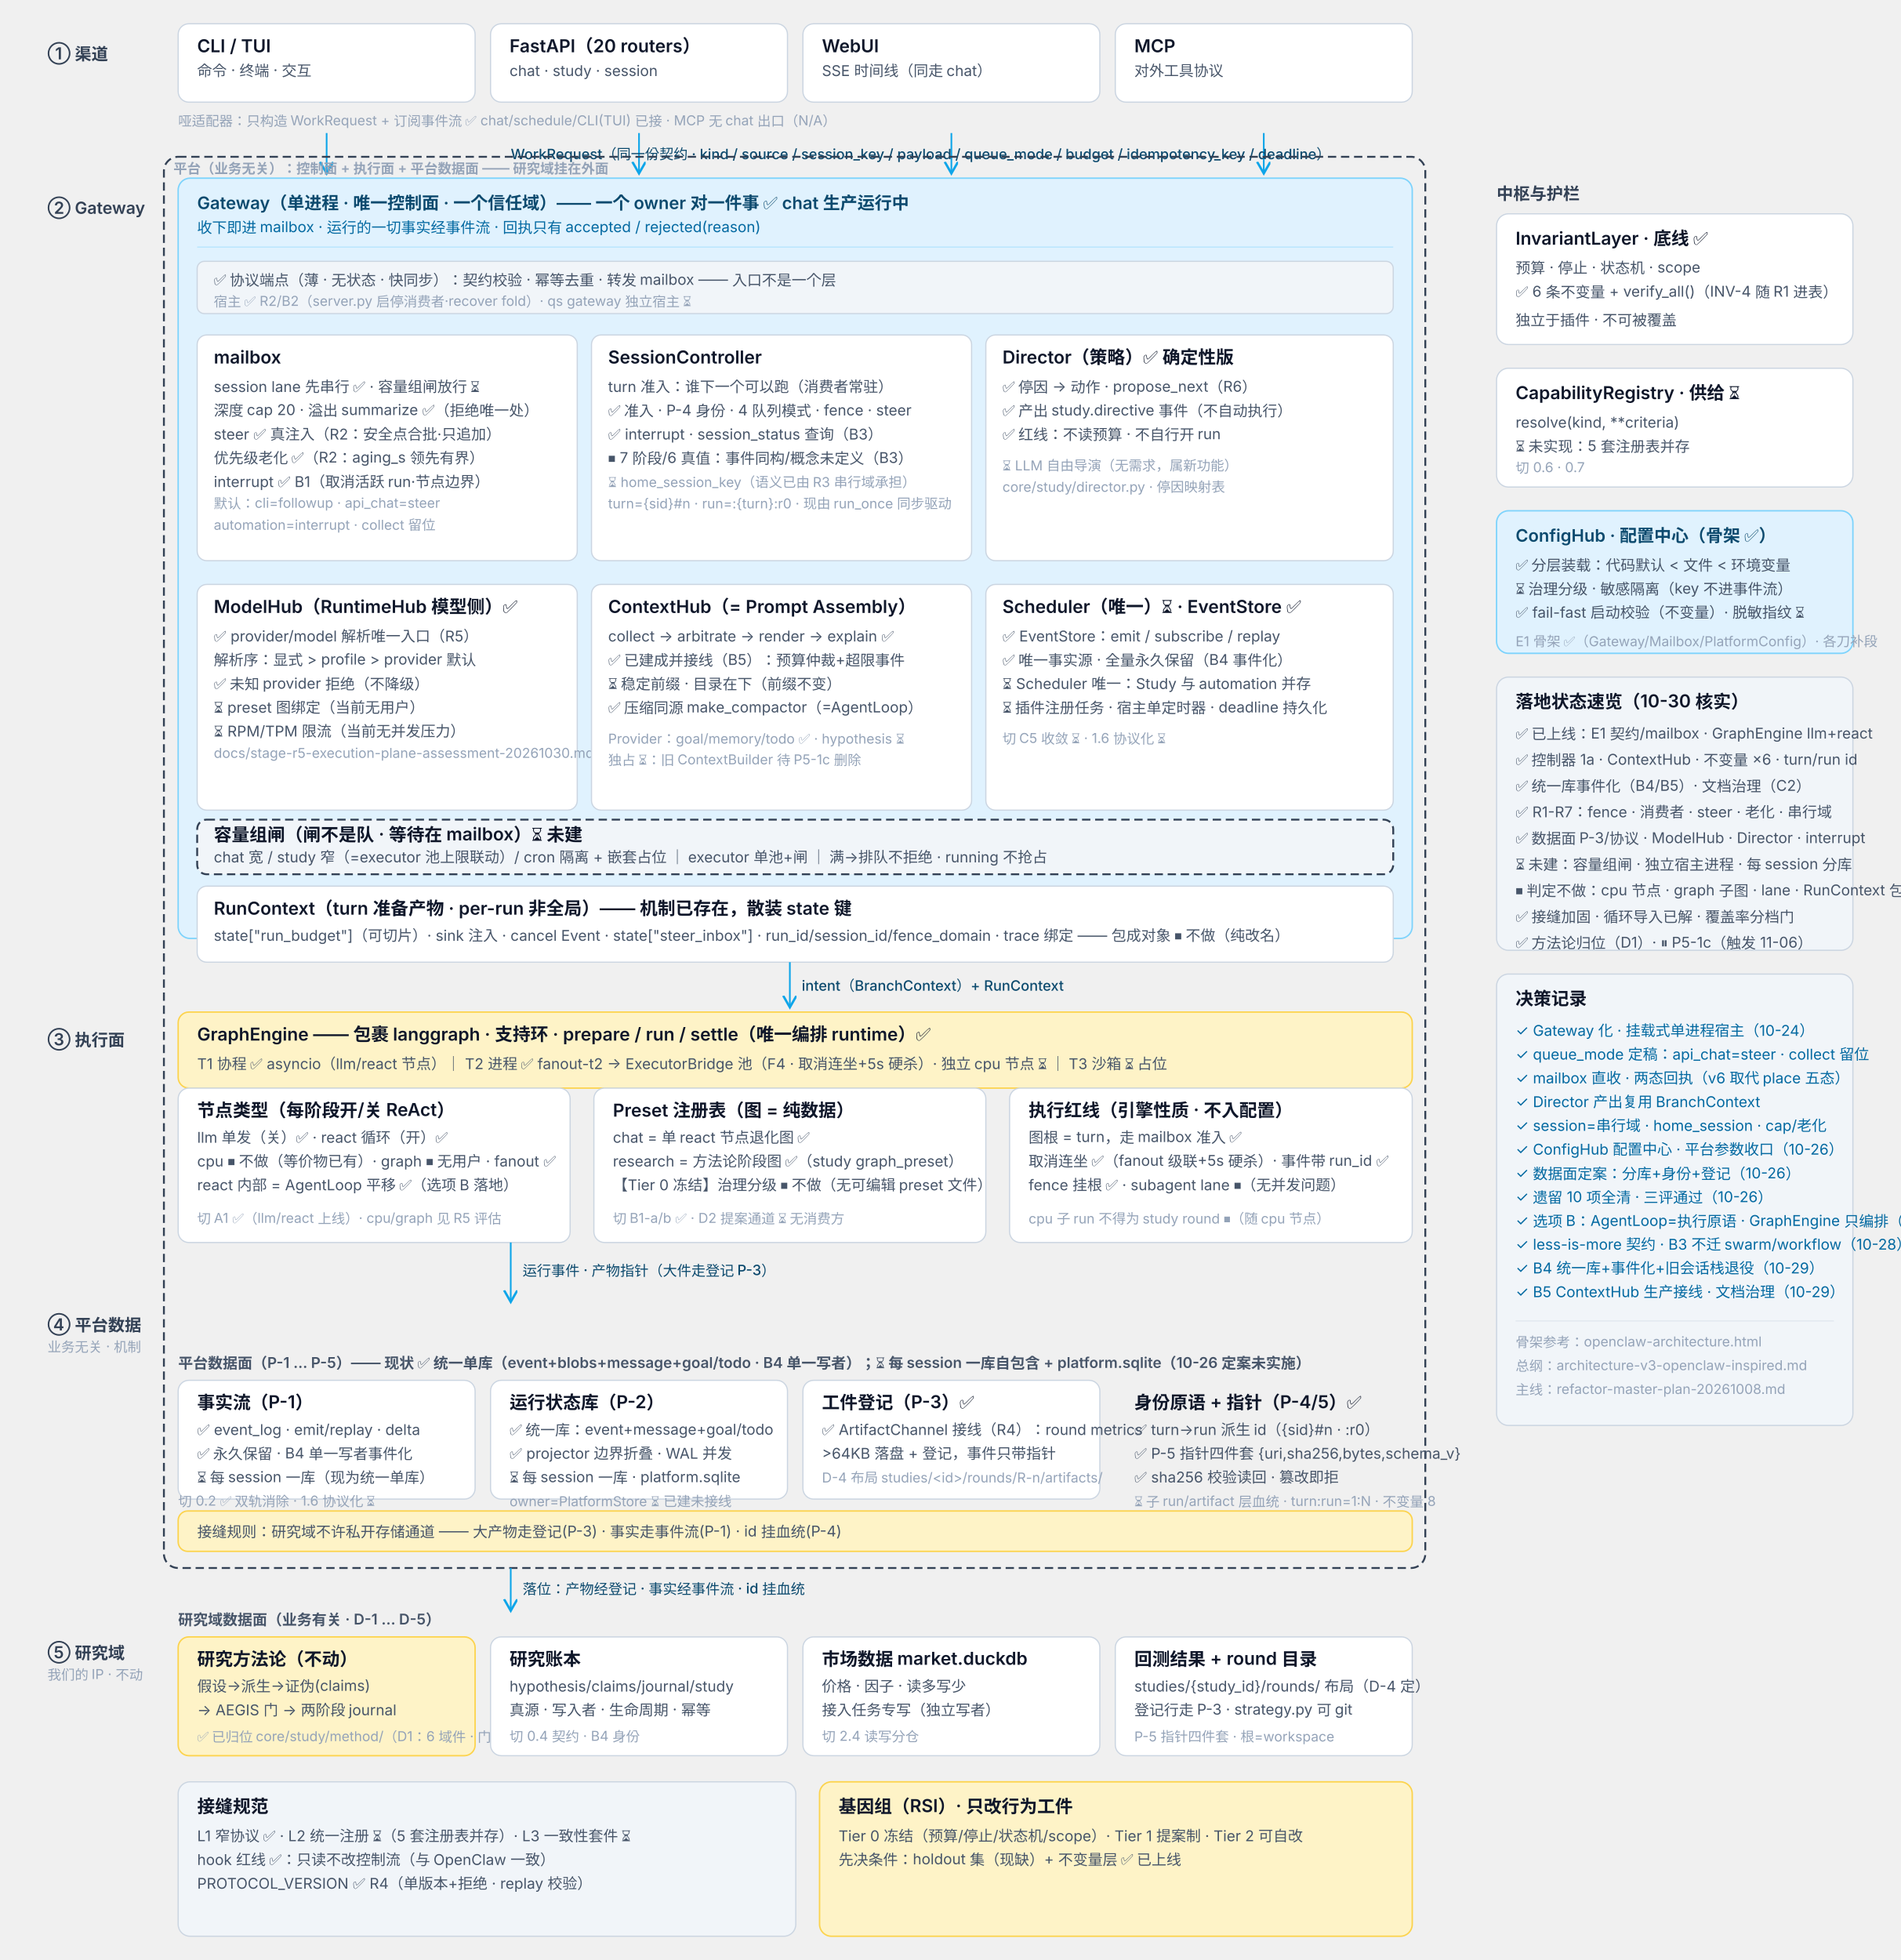
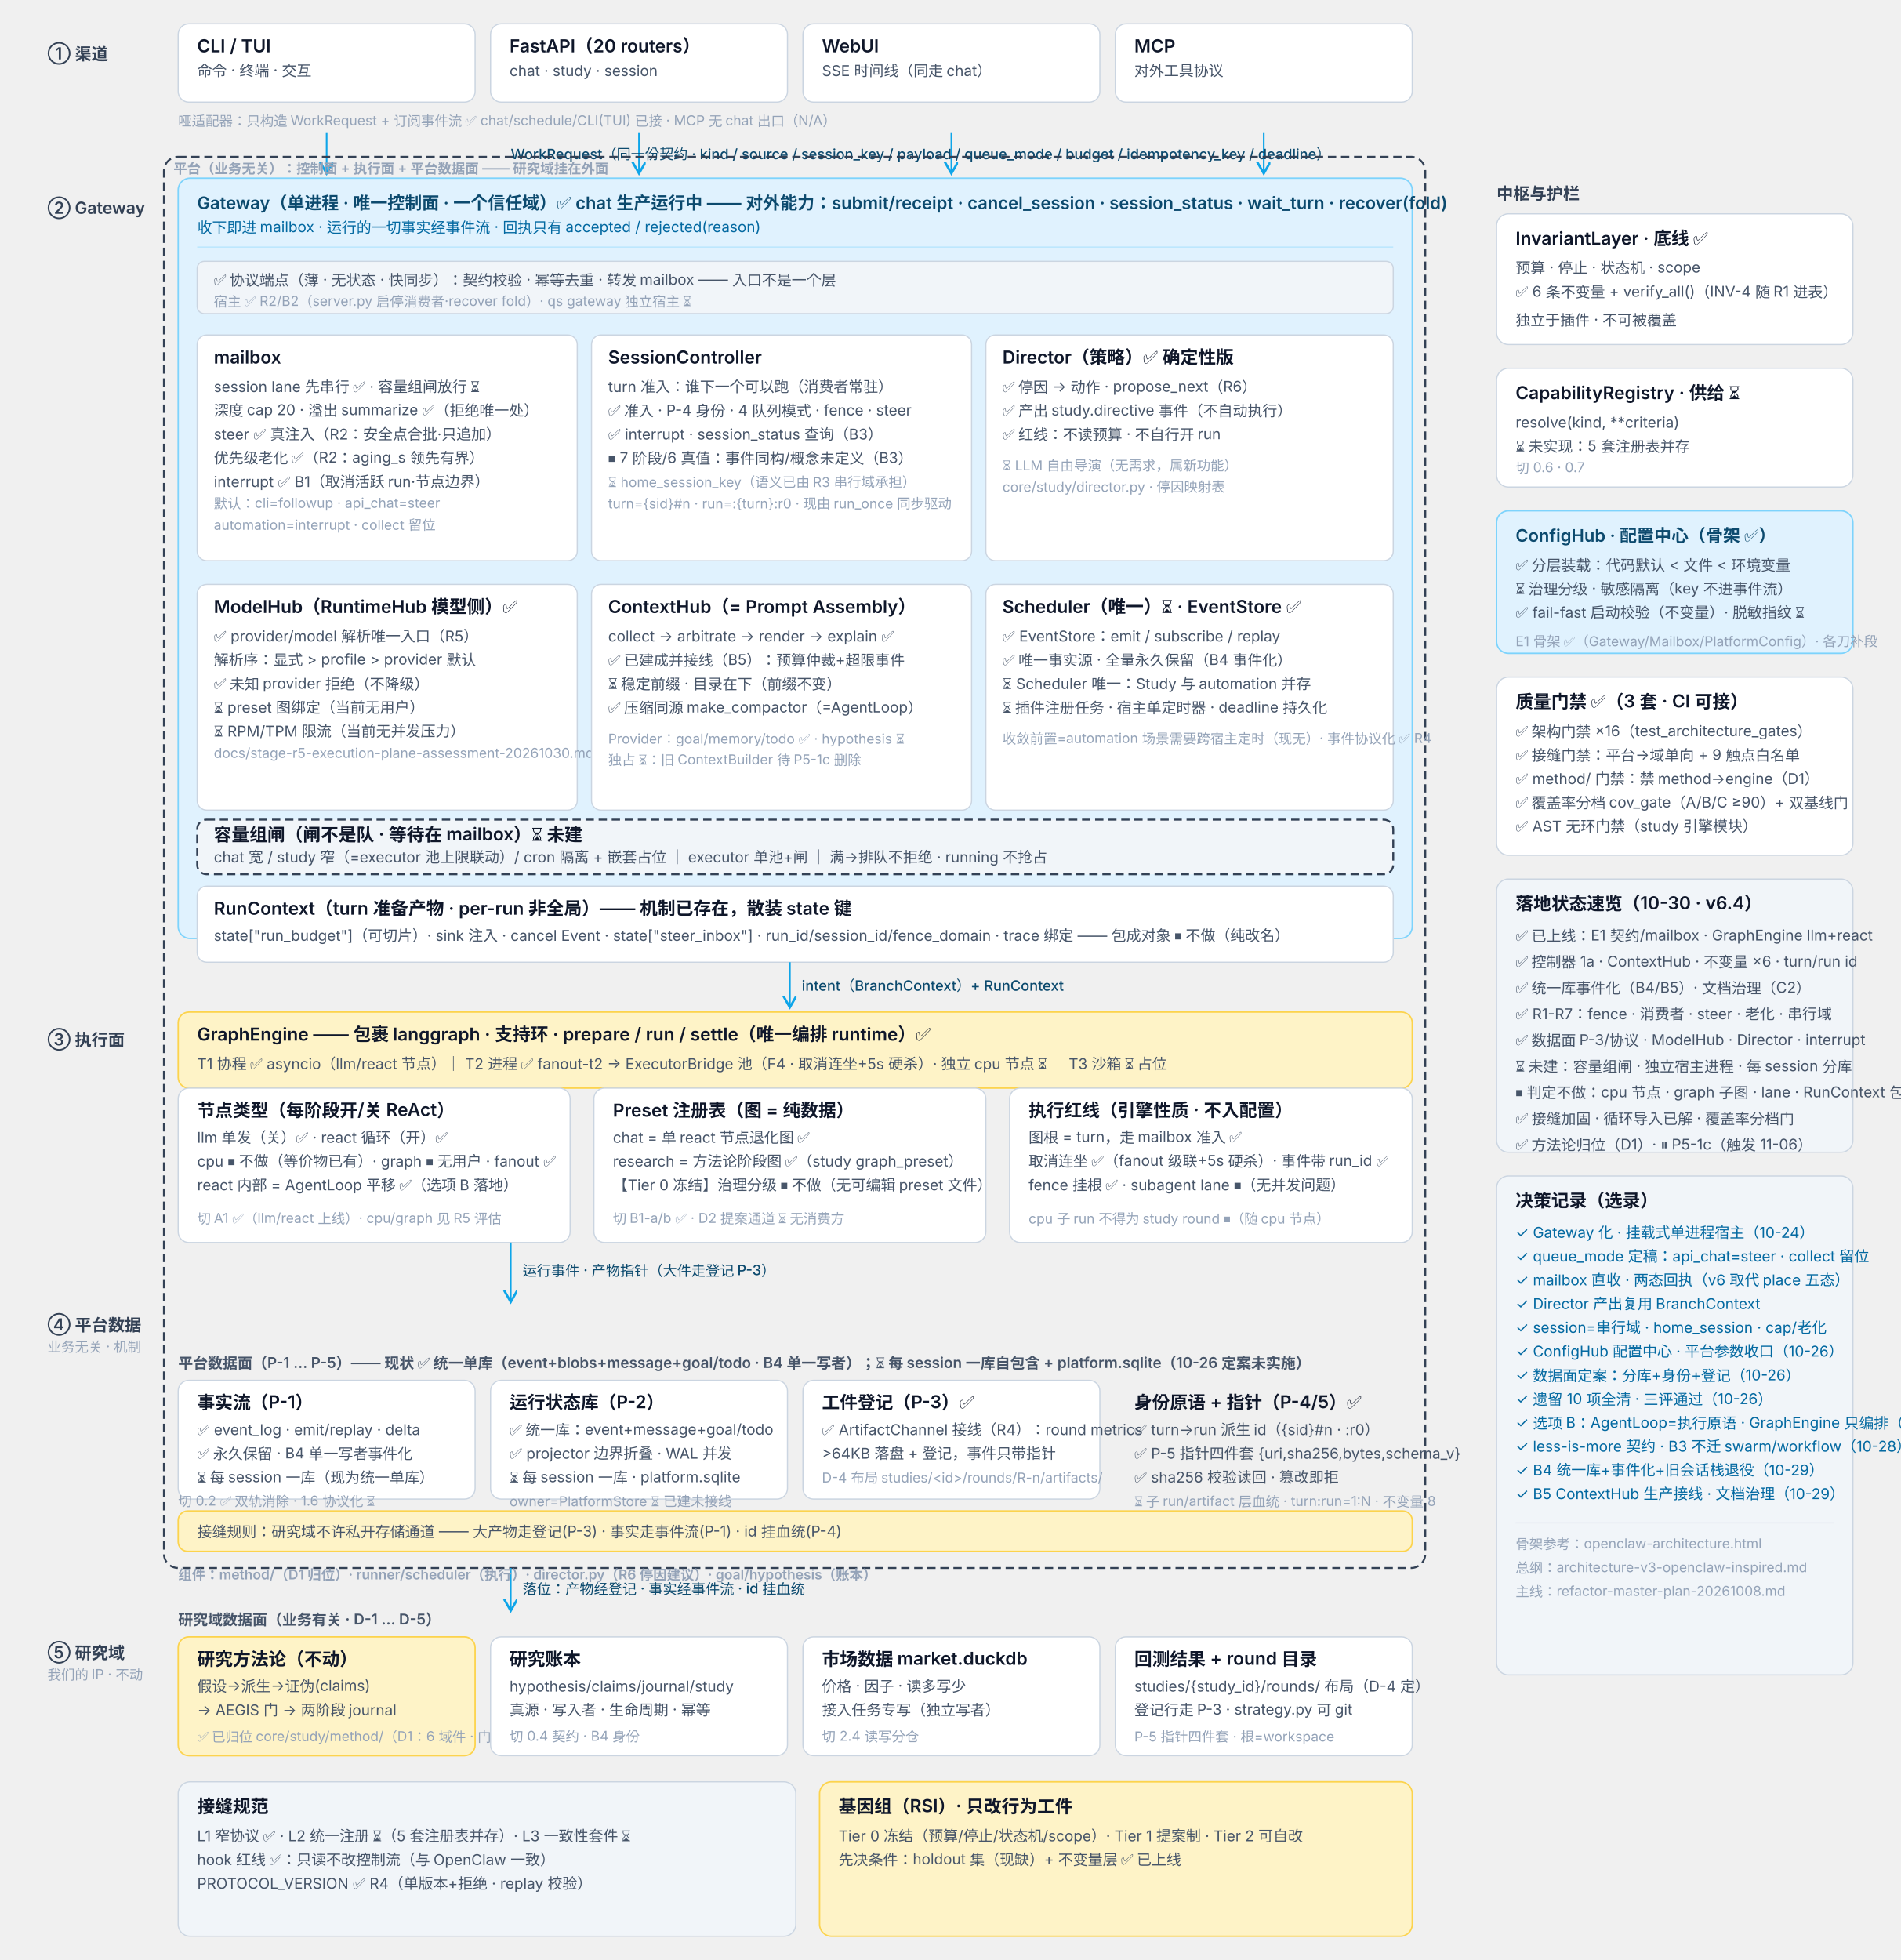
<svg xmlns="http://www.w3.org/2000/svg" viewBox="0 0 1600 1650" width="1600" height="1650" font-family="-apple-system, 'PingFang SC', 'Microsoft YaHei', sans-serif">
  <style>
    .lyr{font-size:14px;font-weight:600;fill:#334155}
    .bt{font-size:15px;font-weight:600;fill:#0f172a}
    .st{font-size:12.5px;fill:#475569}
    .sm{font-size:11.5px;fill:#94a3b8}
    .hub{font-size:14.5px;font-weight:600;fill:#0c4a6e}
    .hq{font-size:12.5px;fill:#0369a1}
    .flow-lbl{font-size:12px;font-weight:500;fill:#0c4a6e}
    .box{fill:#fff;stroke:#cbd5e1;stroke-width:1}
    .boxb{fill:#e0f2fe;stroke:#7dd3fc;stroke-width:1.2}
    .boxa{fill:#fef3c7;stroke:#fcd34d;stroke-width:1.2}
    .boxd{fill:#f1f5f9;stroke:#334155;stroke-width:1.6;stroke-dasharray:7 4}
    .boxg{fill:#f1f5f9;stroke:#cbd5e1;stroke-width:1}
    .arb{stroke:#0ea5e9;stroke-width:1.4;fill:none;marker-end:url(#a2)}
  </style>
  <defs>
    <marker id="a2" markerWidth="9" markerHeight="9" refX="7" refY="4" orient="auto">
      <path d="M0,0 L7,4 L0,8" fill="none" stroke="#0ea5e9" stroke-width="1.4" />
    </marker>
  </defs>
  <text x="40" y="50" class="lyr">① 渠道</text>
  <rect x="150" y="20" width="250" height="66" rx="9" class="box" />
  <text x="166" y="44" class="bt">CLI / TUI</text>
  <text x="166" y="64" class="st">命令 · 终端 · 交互</text>
  <rect x="413" y="20" width="250" height="66" rx="9" class="box" />
  <text x="429" y="44" class="bt">FastAPI（20 routers）</text>
  <text x="429" y="64" class="st">chat · study · session</text>
  <rect x="676" y="20" width="250" height="66" rx="9" class="box" />
  <text x="692" y="44" class="bt">WebUI</text>
  <text x="692" y="64" class="st">SSE 时间线（同走 chat）</text>
  <rect x="939" y="20" width="250" height="66" rx="9" class="box" />
  <text x="955" y="44" class="bt">MCP</text>
  <text x="955" y="64" class="st">对外工具协议</text>
  <text x="150" y="106" class="sm">哑适配器：只构造 WorkRequest + 订阅事件流 ✅ chat/schedule/CLI(TUI) 已接 · MCP 无 chat 出口（N/A）</text>
  <line x1="275" y1="112" x2="275" y2="146" class="arb" />
  <line x1="538" y1="112" x2="538" y2="146" class="arb" />
  <line x1="801" y1="112" x2="801" y2="146" class="arb" />
  <line x1="1064" y1="112" x2="1064" y2="146" class="arb" />
  <text x="430" y="134" class="flow-lbl">WorkRequest（同一份契约 · kind / source / session_key / payload / queue_mode / budget / idempotency_key / deadline）</text>
  <rect x="138" y="132" width="1062" height="1188" rx="12" class="boxd" style="fill:none" />
  <text x="146" y="146" class="sm" style="font-weight:600">平台（业务无关）：控制面 + 执行面 + 平台数据面 —— 研究域挂在外面</text>
  <text x="40" y="180" class="lyr">② Gateway</text>
  <rect x="150" y="150" width="1039" height="640" rx="10" class="boxb" />
-   <text x="166" y="176" class="hub">Gateway（单进程 · 唯一控制面 · 一个信任域）—— 一个 owner 对一件事 ✅ chat 生产运行中</text>
+   <text x="166" y="176" class="hub">Gateway（单进程 · 唯一控制面 · 一个信任域）✅ chat 生产运行中 —— 对外能力：submit/receipt · cancel_session · session_status · wait_turn · recover(fold)</text>
  <text x="166" y="196" class="hq">收下即进 mailbox · 运行的一切事实经事件流 · 回执只有 accepted / rejected(reason)</text>
  <line x1="166" y1="208" x2="1173" y2="208" stroke="#bae6fd" />
  <rect x="166" y="220" width="1007" height="44" rx="6" class="boxg" />
  <text x="180" y="240" class="st">✅ 协议端点（薄 · 无状态 · 快同步）：契约校验 · 幂等去重 · 转发 mailbox —— 入口不是一个层</text>
  <text x="180" y="258" class="sm">宿主 ✅ R2/B2（server.py 启停消费者·recover fold）· qs gateway 独立宿主 ⏳</text>
  <rect x="166" y="282" width="320" height="190" rx="8" class="box" />
  <text x="180" y="306" class="bt">mailbox</text>
  <text x="180" y="330" class="st">session lane 先串行 ✅ · 容量组闸放行 ⏳</text>
  <text x="180" y="350" class="st">深度 cap 20 · 溢出 summarize ✅（拒绝唯一处）</text>
  <text x="180" y="370" class="st">steer ✅ 真注入（R2：安全点合批·只追加）</text>
  <text x="180" y="390" class="st">优先级老化 ✅（R2：aging_s 领先有界）</text>
  <text x="180" y="410" class="st">interrupt ✅ B1（取消活跃 run·节点边界）</text>
  <text x="180" y="428" class="sm">默认：cli=followup · api_chat=steer</text>
  <text x="180" y="446" class="sm">automation=interrupt · collect 留位</text>
  <rect x="498" y="282" width="320" height="190" rx="8" class="box" />
  <text x="512" y="306" class="bt">SessionController</text>
  <text x="512" y="330" class="st">turn 准入：谁下一个可以跑（消费者常驻）</text>
  <text x="512" y="350" class="st">✅ 准入 · P-4 身份 · 4 队列模式 · fence · steer</text>
  <text x="512" y="370" class="st">✅ interrupt · session_status 查询（B3）</text>
  <text x="512" y="390" class="st">⏹ 7 阶段/6 真值：事件同构/概念未定义（B3）</text>
  <text x="512" y="410" class="sm">⏳ home_session_key（语义已由 R3 串行域承担）</text>
  <text x="512" y="428" class="sm">turn={sid}#n · run=:{turn}:r0 · 现由 run_once 同步驱动</text>
  <rect x="830" y="282" width="343" height="190" rx="8" class="box" />
  <text x="844" y="306" class="bt">Director（策略）✅ 确定性版</text>
  <text x="844" y="330" class="st">✅ 停因 → 动作 · propose_next（R6）</text>
  <text x="844" y="350" class="st">✅ 产出 study.directive 事件（不自动执行）</text>
  <text x="844" y="370" class="st">✅ 红线：不读预算 · 不自行开 run</text>
  <text x="844" y="396" class="sm">⏳ LLM 自由导演（无需求，属新功能）</text>
  <text x="844" y="414" class="sm">core/study/director.py · 停因映射表</text>
  <rect x="166" y="492" width="320" height="190" rx="8" class="box" />
  <text x="180" y="516" class="bt">ModelHub（RuntimeHub 模型侧）✅</text>
  <text x="180" y="540" class="st">✅ provider/model 解析唯一入口（R5）</text>
  <text x="180" y="560" class="st">解析序：显式 &gt; profile &gt; provider 默认</text>
  <text x="180" y="580" class="st">✅ 未知 provider 拒绝（不降级）</text>
  <text x="180" y="600" class="st">⏳ preset 图绑定（当前无用户）</text>
  <text x="180" y="620" class="st">⏳ RPM/TPM 限流（当前无并发压力）</text>
  <text x="180" y="638" class="sm">docs/stage-r5-execution-plane-assessment-20261030.md</text>
  <rect x="498" y="492" width="320" height="190" rx="8" class="box" />
  <text x="512" y="516" class="bt">ContextHub（= Prompt Assembly）</text>
  <text x="512" y="540" class="st">collect → arbitrate → render → explain ✅</text>
  <text x="512" y="560" class="st">✅ 已建成并接线（B5）：预算仲裁+超限事件</text>
  <text x="512" y="580" class="st">⏳ 稳定前缀 · 目录在下（前缀不变）</text>
  <text x="512" y="600" class="st">✅ 压缩同源 make_compactor（=AgentLoop）</text>
  <text x="512" y="626" class="sm">Provider：goal/memory/todo ✅ · hypothesis ⏳</text>
  <text x="512" y="644" class="sm">独占 ⏳：旧 ContextBuilder 待 P5-1c 删除</text>
  <rect x="830" y="492" width="343" height="190" rx="8" class="box" />
  <text x="844" y="516" class="bt">Scheduler（唯一）⏳ · EventStore ✅</text>
  <text x="844" y="540" class="st">✅ EventStore：emit / subscribe / replay</text>
  <text x="844" y="560" class="st">✅ 唯一事实源 · 全量永久保留（B4 事件化）</text>
  <text x="844" y="580" class="st">⏳ Scheduler 唯一：Study 与 automation 并存</text>
  <text x="844" y="600" class="st">⏳ 插件注册任务 · 宿主单定时器 · deadline 持久化</text>
-   <text x="844" y="626" class="sm">切 C5 收敛 ⏳ · 1.6 协议化 ⏳</text>
+   <text x="844" y="626" class="sm">收敛前置=automation 场景需要跨宿主定时（现无）· 事件协议化 ✅ R4</text>
  <rect x="166" y="746" width="1007" height="64" rx="8" class="box" />
  <text x="180" y="770" class="bt">RunContext（turn 准备产物 · per-run 非全局）—— 机制已存在，散装 state 键</text>
  <text x="180" y="792" class="st">state["run_budget"]（可切片）· sink 注入 · cancel Event · state["steer_inbox"] · run_id/session_id/fence_domain · trace 绑定 —— 包成对象 ⏹ 不做（纯改名）</text>
  <rect x="166" y="690" width="1007" height="46" rx="8" class="boxd" />
  <text x="180" y="708" class="bt">容量组闸（闸不是队 · 等待在 mailbox）⏳ 未建</text>
  <text x="180" y="726" class="st">chat 宽 / study 窄（=executor 池上限联动）/ cron 隔离 + 嵌套占位 ｜ executor 单池+闸 ｜ 满→排队不拒绝 · running 不抢占</text>
  <line x1="665" y1="810" x2="665" y2="848" class="arb" />
  <text x="675" y="834" class="flow-lbl">intent（BranchContext）+ RunContext</text>
  <text x="40" y="880" class="lyr">③ 执行面</text>
  <rect x="150" y="852" width="1039" height="64" rx="9" class="boxa" />
  <text x="166" y="876" class="bt">GraphEngine —— 包裹 langgraph · 支持环 · prepare / run / settle（唯一编排 runtime）✅</text>
  <text x="166" y="900" class="st">T1 协程 ✅ asyncio（llm/react 节点）｜ T2 进程 ✅ fanout-t2 → ExecutorBridge 池（F4 · 取消连坐+5s 硬杀）· 独立 cpu 节点 ⏳ ｜ T3 沙箱 ⏳ 占位</text>
  <rect x="150" y="916" width="330" height="130" rx="9" class="box" />
  <text x="166" y="940" class="bt">节点类型（每阶段开/关 ReAct）</text>
  <text x="166" y="962" class="st">llm 单发（关）✅ · react 循环（开）✅</text>
  <text x="166" y="982" class="st">cpu ⏹ 不做（等价物已有）· graph ⏹ 无用户 · fanout ✅</text>
  <text x="166" y="1002" class="st">react 内部 = AgentLoop 平移 ✅（选项 B 落地）</text>
  <text x="166" y="1030" class="sm">切 A1 ✅（llm/react 上线）· cpu/graph 见 R5 评估</text>
  <rect x="500" y="916" width="330" height="130" rx="9" class="box" />
  <text x="516" y="940" class="bt">Preset 注册表（图 = 纯数据）</text>
  <text x="516" y="962" class="st">chat = 单 react 节点退化图 ✅</text>
  <text x="516" y="982" class="st">research = 方法论阶段图 ✅（study graph_preset）</text>
  <text x="516" y="1002" class="st">【Tier 0 冻结】治理分级 ⏹ 不做（无可编辑 preset 文件）</text>
  <text x="516" y="1030" class="sm">切 B1-a/b ✅ · D2 提案通道 ⏳ 无消费方</text>
  <rect x="850" y="916" width="339" height="130" rx="9" class="box" />
  <text x="866" y="940" class="bt">执行红线（引擎性质 · 不入配置）</text>
  <text x="866" y="962" class="st">图根 = turn，走 mailbox 准入 ✅</text>
  <text x="866" y="982" class="st">取消连坐 ✅（fanout 级联+5s 硬杀）· 事件带 run_id ✅</text>
  <text x="866" y="1002" class="st">fence 挂根 ✅ · subagent lane ⏹（无并发问题）</text>
  <text x="866" y="1030" class="sm">cpu 子 run 不得为 study round ⏹（随 cpu 节点）</text>
  <line x1="430" y1="1046" x2="430" y2="1096" class="arb" />
  <text x="440" y="1074" class="flow-lbl">运行事件 · 产物指针（大件走登记 P-3）</text>
  <text x="40" y="1120" class="lyr">④ 平台数据</text>
  <text x="40" y="1138" class="sm">业务无关 · 机制</text>
  <text x="150" y="1152" class="st" style="font-weight:600">平台数据面（P-1 … P-5）—— 现状 ✅ 统一单库（event+blobs+message+goal/todo · B4 单一写者）；⏳ 每 session 一库自包含 + platform.sqlite（10-26 定案未实施）</text>
  <rect x="150" y="1162" width="250" height="100" rx="9" class="box" />
  <text x="166" y="1186" class="bt">事实流（P-1）</text>
  <text x="166" y="1208" class="st">✅ event_log · emit/replay · delta</text>
  <text x="166" y="1228" class="st">✅ 永久保留 · B4 单一写者事件化</text>
  <text x="166" y="1248" class="st">⏳ 每 session 一库（现为统一单库）</text>
  <text x="150" y="1268" class="sm">切 0.2 ✅ 双轨消除 · 1.6 协议化 ⏳</text>
  <rect x="413" y="1162" width="250" height="100" rx="9" class="box" />
  <text x="429" y="1186" class="bt">运行状态库（P-2）</text>
  <text x="429" y="1208" class="st">✅ 统一库：event+message+goal/todo</text>
  <text x="429" y="1228" class="st">✅ projector 边界折叠 · WAL 并发</text>
  <text x="429" y="1248" class="st">⏳ 每 session 一库 · platform.sqlite</text>
  <text x="429" y="1268" class="sm">owner=PlatformStore ⏳ 已建未接线</text>
  <rect x="676" y="1162" width="250" height="100" rx="9" class="box" />
  <text x="692" y="1186" class="bt">工件登记（P-3）✅</text>
  <text x="692" y="1208" class="st">✅ ArtifactChannel 接线（R4）：round metrics</text>
  <text x="692" y="1228" class="st">&gt;64KB 落盘 + 登记，事件只带指针</text>
  <text x="692" y="1248" class="sm">D-4 布局 studies/&lt;id&gt;/rounds/R-n/artifacts/</text>
  <text x="955" y="1186" class="bt">身份原语 + 指针（P-4/5）✅</text>
  <text x="955" y="1208" class="st">✅ turn→run 派生 id（{sid}#n · :r0）</text>
  <text x="955" y="1228" class="st">✅ P-5 指针四件套 {uri,sha256,bytes,schema_v}</text>
  <text x="955" y="1248" class="st">✅ sha256 校验读回 · 篡改即拒</text>
  <text x="955" y="1268" class="sm">⏳ 子 run/artifact 层血统 · turn:run=1:N · 不变量 8</text>
  <rect x="150" y="1272" width="1039" height="34" rx="8" class="boxa" />
  <text x="166" y="1294" class="st">接缝规则：研究域不许私开存储通道 —— 大产物走登记(P-3) · 事实走事件流(P-1) · id 挂血统(P-4)</text>
  <line x1="430" y1="1320" x2="430" y2="1356" class="arb" />
  <text x="440" y="1342" class="flow-lbl">落位：产物经登记 · 事实经事件流 · id 挂血统</text>
  <text x="40" y="1396" class="lyr">⑤ 研究域</text>
  <text x="40" y="1414" class="sm">我们的 IP · 不动</text>
+   <text x="150" y="1330" class="sm" style="font-weight:600">组件：method/（D1 归位）· runner/scheduler（执行）· director.py（R6 停因建议）· goal/hypothesis（账本）</text>
  <text x="150" y="1368" class="st" style="font-weight:600">研究域数据面（业务有关 · D-1 … D-5）</text>
  <rect x="150" y="1378" width="250" height="100" rx="9" class="boxa" />
  <text x="166" y="1402" class="bt">研究方法论（不动）</text>
  <text x="166" y="1424" class="st">假设→派生→证伪(claims)</text>
  <text x="166" y="1444" class="st">→ AEGIS 门 → 两阶段 journal</text>
  <text x="166" y="1466" class="sm">✅ 已归位 core/study/method/（D1：6 域件 · 门禁禁 method→engine）</text>
  <rect x="413" y="1378" width="250" height="100" rx="9" class="box" />
  <text x="429" y="1402" class="bt">研究账本</text>
  <text x="429" y="1424" class="st">hypothesis/claims/journal/study</text>
  <text x="429" y="1444" class="st">真源 · 写入者 · 生命周期 · 幂等</text>
  <text x="429" y="1466" class="sm">切 0.4 契约 · B4 身份</text>
  <rect x="676" y="1378" width="250" height="100" rx="9" class="box" />
  <text x="692" y="1402" class="bt">市场数据 market.duckdb</text>
  <text x="692" y="1424" class="st">价格 · 因子 · 读多写少</text>
  <text x="692" y="1444" class="st">接入任务专写（独立写者）</text>
  <text x="692" y="1466" class="sm">切 2.4 读写分仓</text>
  <rect x="939" y="1378" width="250" height="100" rx="9" class="box" />
  <text x="955" y="1402" class="bt">回测结果 + round 目录</text>
  <text x="955" y="1424" class="st">studies/{study_id}/rounds/ 布局（D-4 定）</text>
  <text x="955" y="1444" class="st">登记行走 P-3 · strategy.py 可 git</text>
  <text x="955" y="1466" class="sm">P-5 指针四件套 · 根=workspace</text>
  <rect x="150" y="1500" width="520" height="130" rx="10" class="boxg" />
  <text x="166" y="1526" class="bt">接缝规范</text>
  <text x="166" y="1550" class="st">L1 窄协议 ✅ · L2 统一注册 ⏳（5 套注册表并存）· L3 一致性套件 ⏳</text>
  <text x="166" y="1570" class="st">hook 红线 ✅：只读不改控制流（与 OpenClaw 一致）</text>
-   <text x="166" y="1590" class="st">PROTOCOL_VERSION ✅ R4（单版本+拒绝 · replay 校验）</text>
+   <text x="166" y="1590" class="st">PROTOCOL_VERSION ✅ R4（单版本+拒绝 · replay 校验）
+   <text x="166" y="1610" class="st">接缝契约 ✅（10-30）：平台↔研究域单向 · 9 触点白名单 · 门禁强制（seam-contract 文档）</text>
+   </text>
  <rect x="690" y="1500" width="499" height="130" rx="10" class="boxa" />
  <text x="706" y="1526" class="bt">基因组（RSI）· 只改行为工件</text>
  <text x="706" y="1550" class="st">Tier 0 冻结（预算/停止/状态机/scope）· Tier 1 提案制 · Tier 2 可自改</text>
  <text x="706" y="1570" class="st">先决条件：holdout 集（现缺）+ 不变量层 ✅ 已上线</text>
  <text x="1260" y="168" class="lyr">中枢与护栏</text>
  <rect x="1260" y="180" width="300" height="110" rx="10" class="box" />
  <text x="1276" y="206" class="bt">InvariantLayer · 底线 ✅</text>
  <text x="1276" y="230" class="st">预算 · 停止 · 状态机 · scope</text>
  <text x="1276" y="250" class="st">✅ 6 条不变量 + verify_all()（INV-4 随 R1 进表）</text>
  <text x="1276" y="274" class="st">独立于插件 · 不可被覆盖</text>
  <rect x="1260" y="310" width="300" height="100" rx="10" class="box" />
  <text x="1276" y="336" class="bt">CapabilityRegistry · 供给 ⏳</text>
  <text x="1276" y="360" class="st">resolve(kind, **criteria)</text>
  <text x="1276" y="380" class="st">⏳ 未实现：5 套注册表并存</text>
  <text x="1276" y="398" class="sm">切 0.6 · 0.7</text>
  <rect x="1260" y="430" width="300" height="120" rx="10" class="boxb" />
  <text x="1276" y="456" class="hub">ConfigHub · 配置中心（骨架 ✅）</text>
  <text x="1276" y="480" class="st">✅ 分层装载：代码默认 &lt; 文件 &lt; 环境变量</text>
  <text x="1276" y="500" class="st">⏳ 治理分级 · 敏感隔离（key 不进事件流）</text>
  <text x="1276" y="520" class="st">✅ fail-fast 启动校验（不变量）· 脱敏指纹 ⏳</text>
  <text x="1276" y="544" class="sm">E1 骨架 ✅（Gateway/Mailbox/PlatformConfig）· 各刀补段</text>
-   <rect x="1260" y="570" width="300" height="230" rx="10" class="boxg" />
-   <text x="1276" y="596" class="bt">落地状态速览（10-30 核实）</text>
-   <text x="1276" y="622" class="st">✅ 已上线：E1 契约/mailbox · GraphEngine llm+react</text>
-   <text x="1276" y="644" class="st">✅ 控制器 1a · ContextHub · 不变量 ×6 · turn/run id</text>
-   <text x="1276" y="666" class="st">✅ 统一库事件化（B4/B5）· 文档治理（C2）</text>
-   <text x="1276" y="688" class="st">✅ R1-R7：fence · 消费者 · steer · 老化 · 串行域</text>
-   <text x="1276" y="710" class="st">✅ 数据面 P-3/协议 · ModelHub · Director · interrupt</text>
-   <text x="1276" y="732" class="st">⏳ 未建：容量组闸 · 独立宿主进程 · 每 session 分库</text>
-   <text x="1276" y="754" class="st">⏹ 判定不做：cpu 节点 · graph 子图 · lane · RunContext 包</text>
-   <text x="1276" y="776" class="st">✅ 接缝加固 · 循环导入已解 · 覆盖率分档门</text>
-   <text x="1276" y="798" class="st">✅ 方法论归位（D1）· ⏸ P5-1c（触发 11-06）</text>
-   <rect x="1260" y="820" width="300" height="380" rx="10" class="boxg" />
-   <text x="1276" y="846" class="bt">决策记录</text>
-   <text x="1276" y="872" class="st" style="fill:#0369a1">✓ Gateway 化 · 挂载式单进程宿主（10-24）</text>
-   <text x="1276" y="892" class="st" style="fill:#0369a1">✓ queue_mode 定稿：api_chat=steer · collect 留位</text>
-   <text x="1276" y="912" class="st" style="fill:#0369a1">✓ mailbox 直收 · 两态回执（v6 取代 place 五态）</text>
-   <text x="1276" y="932" class="st" style="fill:#0369a1">✓ Director 产出复用 BranchContext</text>
-   <text x="1276" y="952" class="st" style="fill:#0369a1">✓ session=串行域 · home_session · cap/老化</text>
-   <text x="1276" y="972" class="st" style="fill:#0369a1">✓ ConfigHub 配置中心 · 平台参数收口（10-26）</text>
-   <text x="1276" y="992" class="st" style="fill:#0369a1">✓ 数据面定案：分库+身份+登记（10-26）</text>
-   <text x="1276" y="1012" class="st" style="fill:#0369a1">✓ 遗留 10 项全清 · 三评通过（10-26）</text>
-   <text x="1276" y="1032" class="st" style="fill:#0369a1">✓ 选项 B：AgentLoop=执行原语 · GraphEngine 只编排（10-28）</text>
-   <text x="1276" y="1052" class="st" style="fill:#0369a1">✓ less-is-more 契约 · B3 不迁 swarm/workflow（10-28）</text>
-   <text x="1276" y="1072" class="st" style="fill:#0369a1">✓ B4 统一库+事件化+旧会话栈退役（10-29）</text>
-   <text x="1276" y="1092" class="st" style="fill:#0369a1">✓ B5 ContextHub 生产接线 · 文档治理（10-29）</text>
-   <line x1="1276" y1="1112" x2="1544" y2="1112" stroke="#e2e8f0" />
-   <text x="1276" y="1134" class="sm">骨架参考：openclaw-architecture.html</text>
-   <text x="1276" y="1154" class="sm">总纲：architecture-v3-openclaw-inspired.md</text>
-   <text x="1276" y="1174" class="sm">主线：refactor-master-plan-20261008.md</text>
+   <rect x="1260" y="570" width="300" height="150" rx="10" class="box" />
+   <text x="1276" y="596" class="bt">质量门禁 ✅（3 套 · CI 可接）</text>
+   <text x="1276" y="620" class="st">✅ 架构门禁 ×16（test_architecture_gates）</text>
+   <text x="1276" y="640" class="st">✅ 接缝门禁：平台→域单向 + 9 触点白名单</text>
+   <text x="1276" y="660" class="st">✅ method/ 门禁：禁 method→engine（D1）</text>
+   <text x="1276" y="680" class="st">✅ 覆盖率分档 cov_gate（A/B/C ≥90）+ 双基线门</text>
+   <text x="1276" y="700" class="st">✅ AST 无环门禁（study 引擎模块）</text>
+   <rect x="1260" y="740" width="300" height="230" rx="10" class="boxg" />
+   <text x="1276" y="766" class="bt">落地状态速览（10-30 · v6.4）</text>
+   <text x="1276" y="792" class="st">✅ 已上线：E1 契约/mailbox · GraphEngine llm+react</text>
+   <text x="1276" y="814" class="st">✅ 控制器 1a · ContextHub · 不变量 ×6 · turn/run id</text>
+   <text x="1276" y="836" class="st">✅ 统一库事件化（B4/B5）· 文档治理（C2）</text>
+   <text x="1276" y="858" class="st">✅ R1-R7：fence · 消费者 · steer · 老化 · 串行域</text>
+   <text x="1276" y="880" class="st">✅ 数据面 P-3/协议 · ModelHub · Director · interrupt</text>
+   <text x="1276" y="902" class="st">⏳ 未建：容量组闸 · 独立宿主进程 · 每 session 分库</text>
+   <text x="1276" y="924" class="st">⏹ 判定不做：cpu 节点 · graph 子图 · lane · RunContext 包</text>
+   <text x="1276" y="946" class="st">✅ 接缝加固 · 循环导入已解 · 覆盖率分档门</text>
+   <text x="1276" y="968" class="st">✅ 方法论归位（D1）· ⏸ P5-1c（触发 11-06）</text>
+   <rect x="1260" y="990" width="300" height="420" rx="10" class="boxg" />
+   <text x="1276" y="1016" class="bt">决策记录（选录）</text>
+   <text x="1276" y="1042" class="st" style="fill:#0369a1">✓ Gateway 化 · 挂载式单进程宿主（10-24）</text>
+   <text x="1276" y="1062" class="st" style="fill:#0369a1">✓ queue_mode 定稿：api_chat=steer · collect 留位</text>
+   <text x="1276" y="1082" class="st" style="fill:#0369a1">✓ mailbox 直收 · 两态回执（v6 取代 place 五态）</text>
+   <text x="1276" y="1102" class="st" style="fill:#0369a1">✓ Director 产出复用 BranchContext</text>
+   <text x="1276" y="1122" class="st" style="fill:#0369a1">✓ session=串行域 · home_session · cap/老化</text>
+   <text x="1276" y="1142" class="st" style="fill:#0369a1">✓ ConfigHub 配置中心 · 平台参数收口（10-26）</text>
+   <text x="1276" y="1162" class="st" style="fill:#0369a1">✓ 数据面定案：分库+身份+登记（10-26）</text>
+   <text x="1276" y="1182" class="st" style="fill:#0369a1">✓ 遗留 10 项全清 · 三评通过（10-26）</text>
+   <text x="1276" y="1202" class="st" style="fill:#0369a1">✓ 选项 B：AgentLoop=执行原语 · GraphEngine 只编排（10-28）</text>
+   <text x="1276" y="1222" class="st" style="fill:#0369a1">✓ less-is-more 契约 · B3 不迁 swarm/workflow（10-28）</text>
+   <text x="1276" y="1242" class="st" style="fill:#0369a1">✓ B4 统一库+事件化+旧会话栈退役（10-29）</text>
+   <text x="1276" y="1262" class="st" style="fill:#0369a1">✓ B5 ContextHub 生产接线 · 文档治理（10-29）</text>
+   <line x1="1276" y1="1282" x2="1544" y2="1282" stroke="#e2e8f0" />
+   <text x="1276" y="1304" class="sm">骨架参考：openclaw-architecture.html</text>
+   <text x="1276" y="1324" class="sm">总纲：architecture-v3-openclaw-inspired.md</text>
+   <text x="1276" y="1344" class="sm">主线：refactor-master-plan-20261008.md</text>
</svg>
